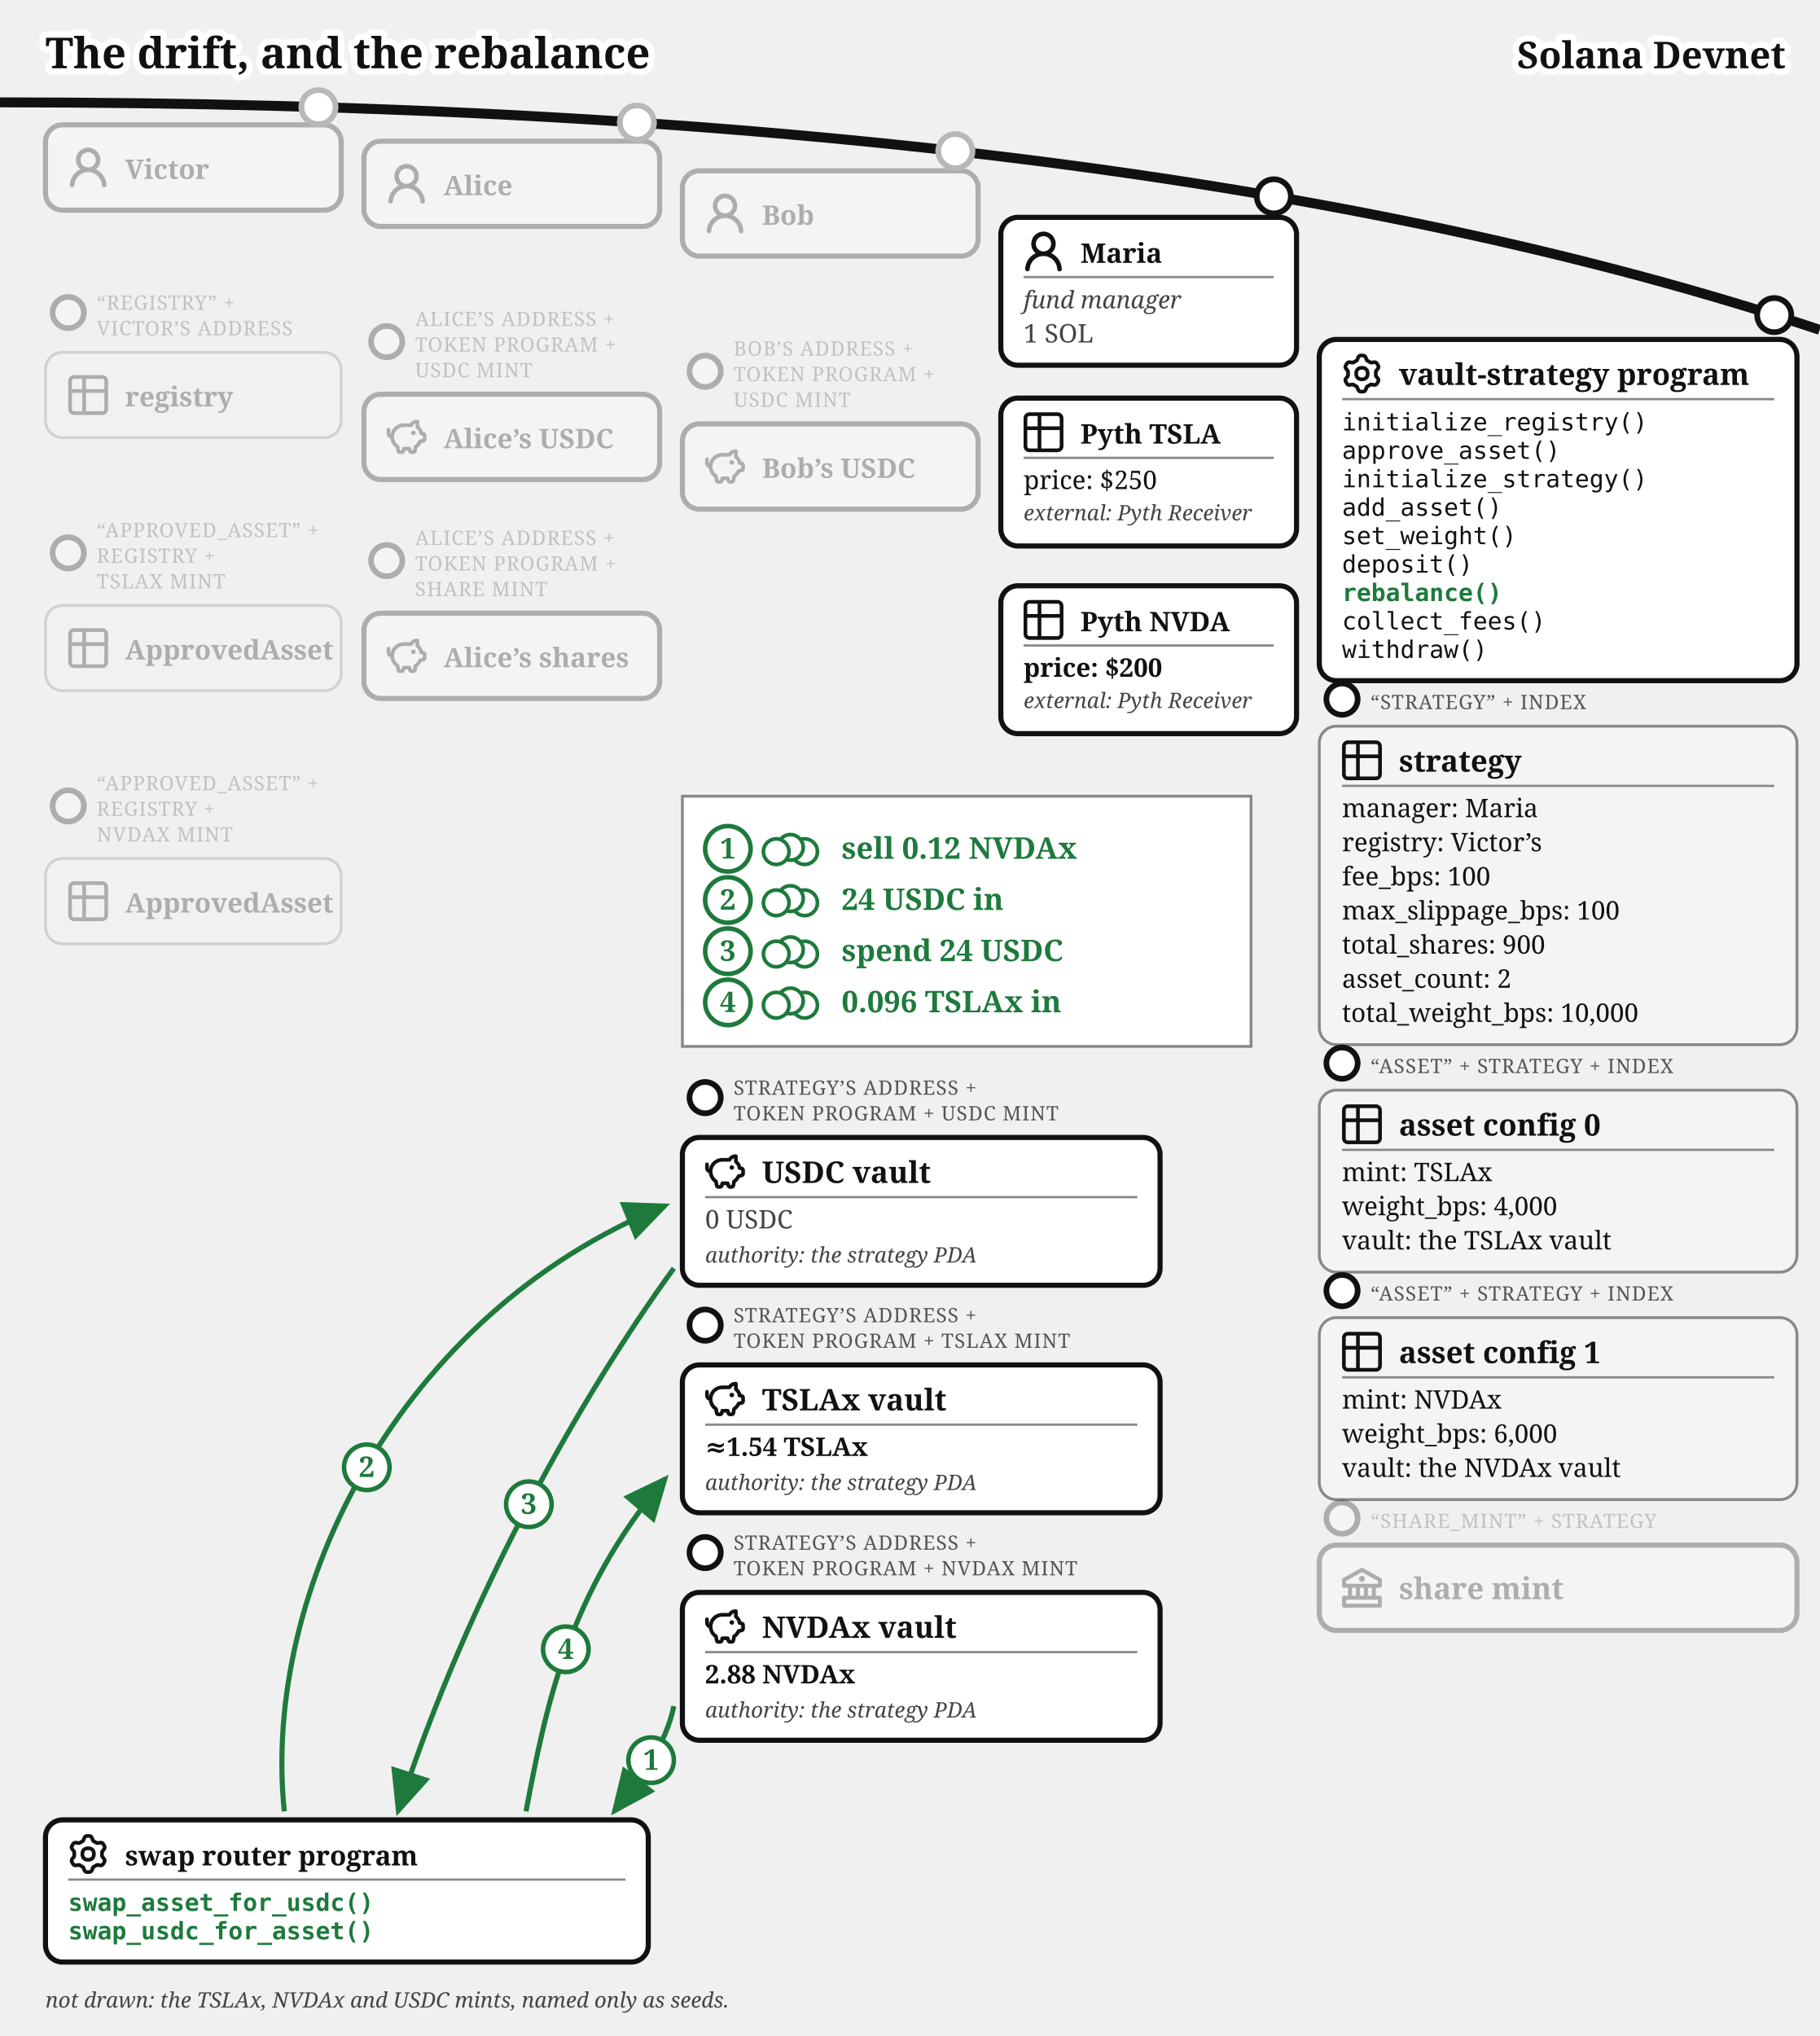
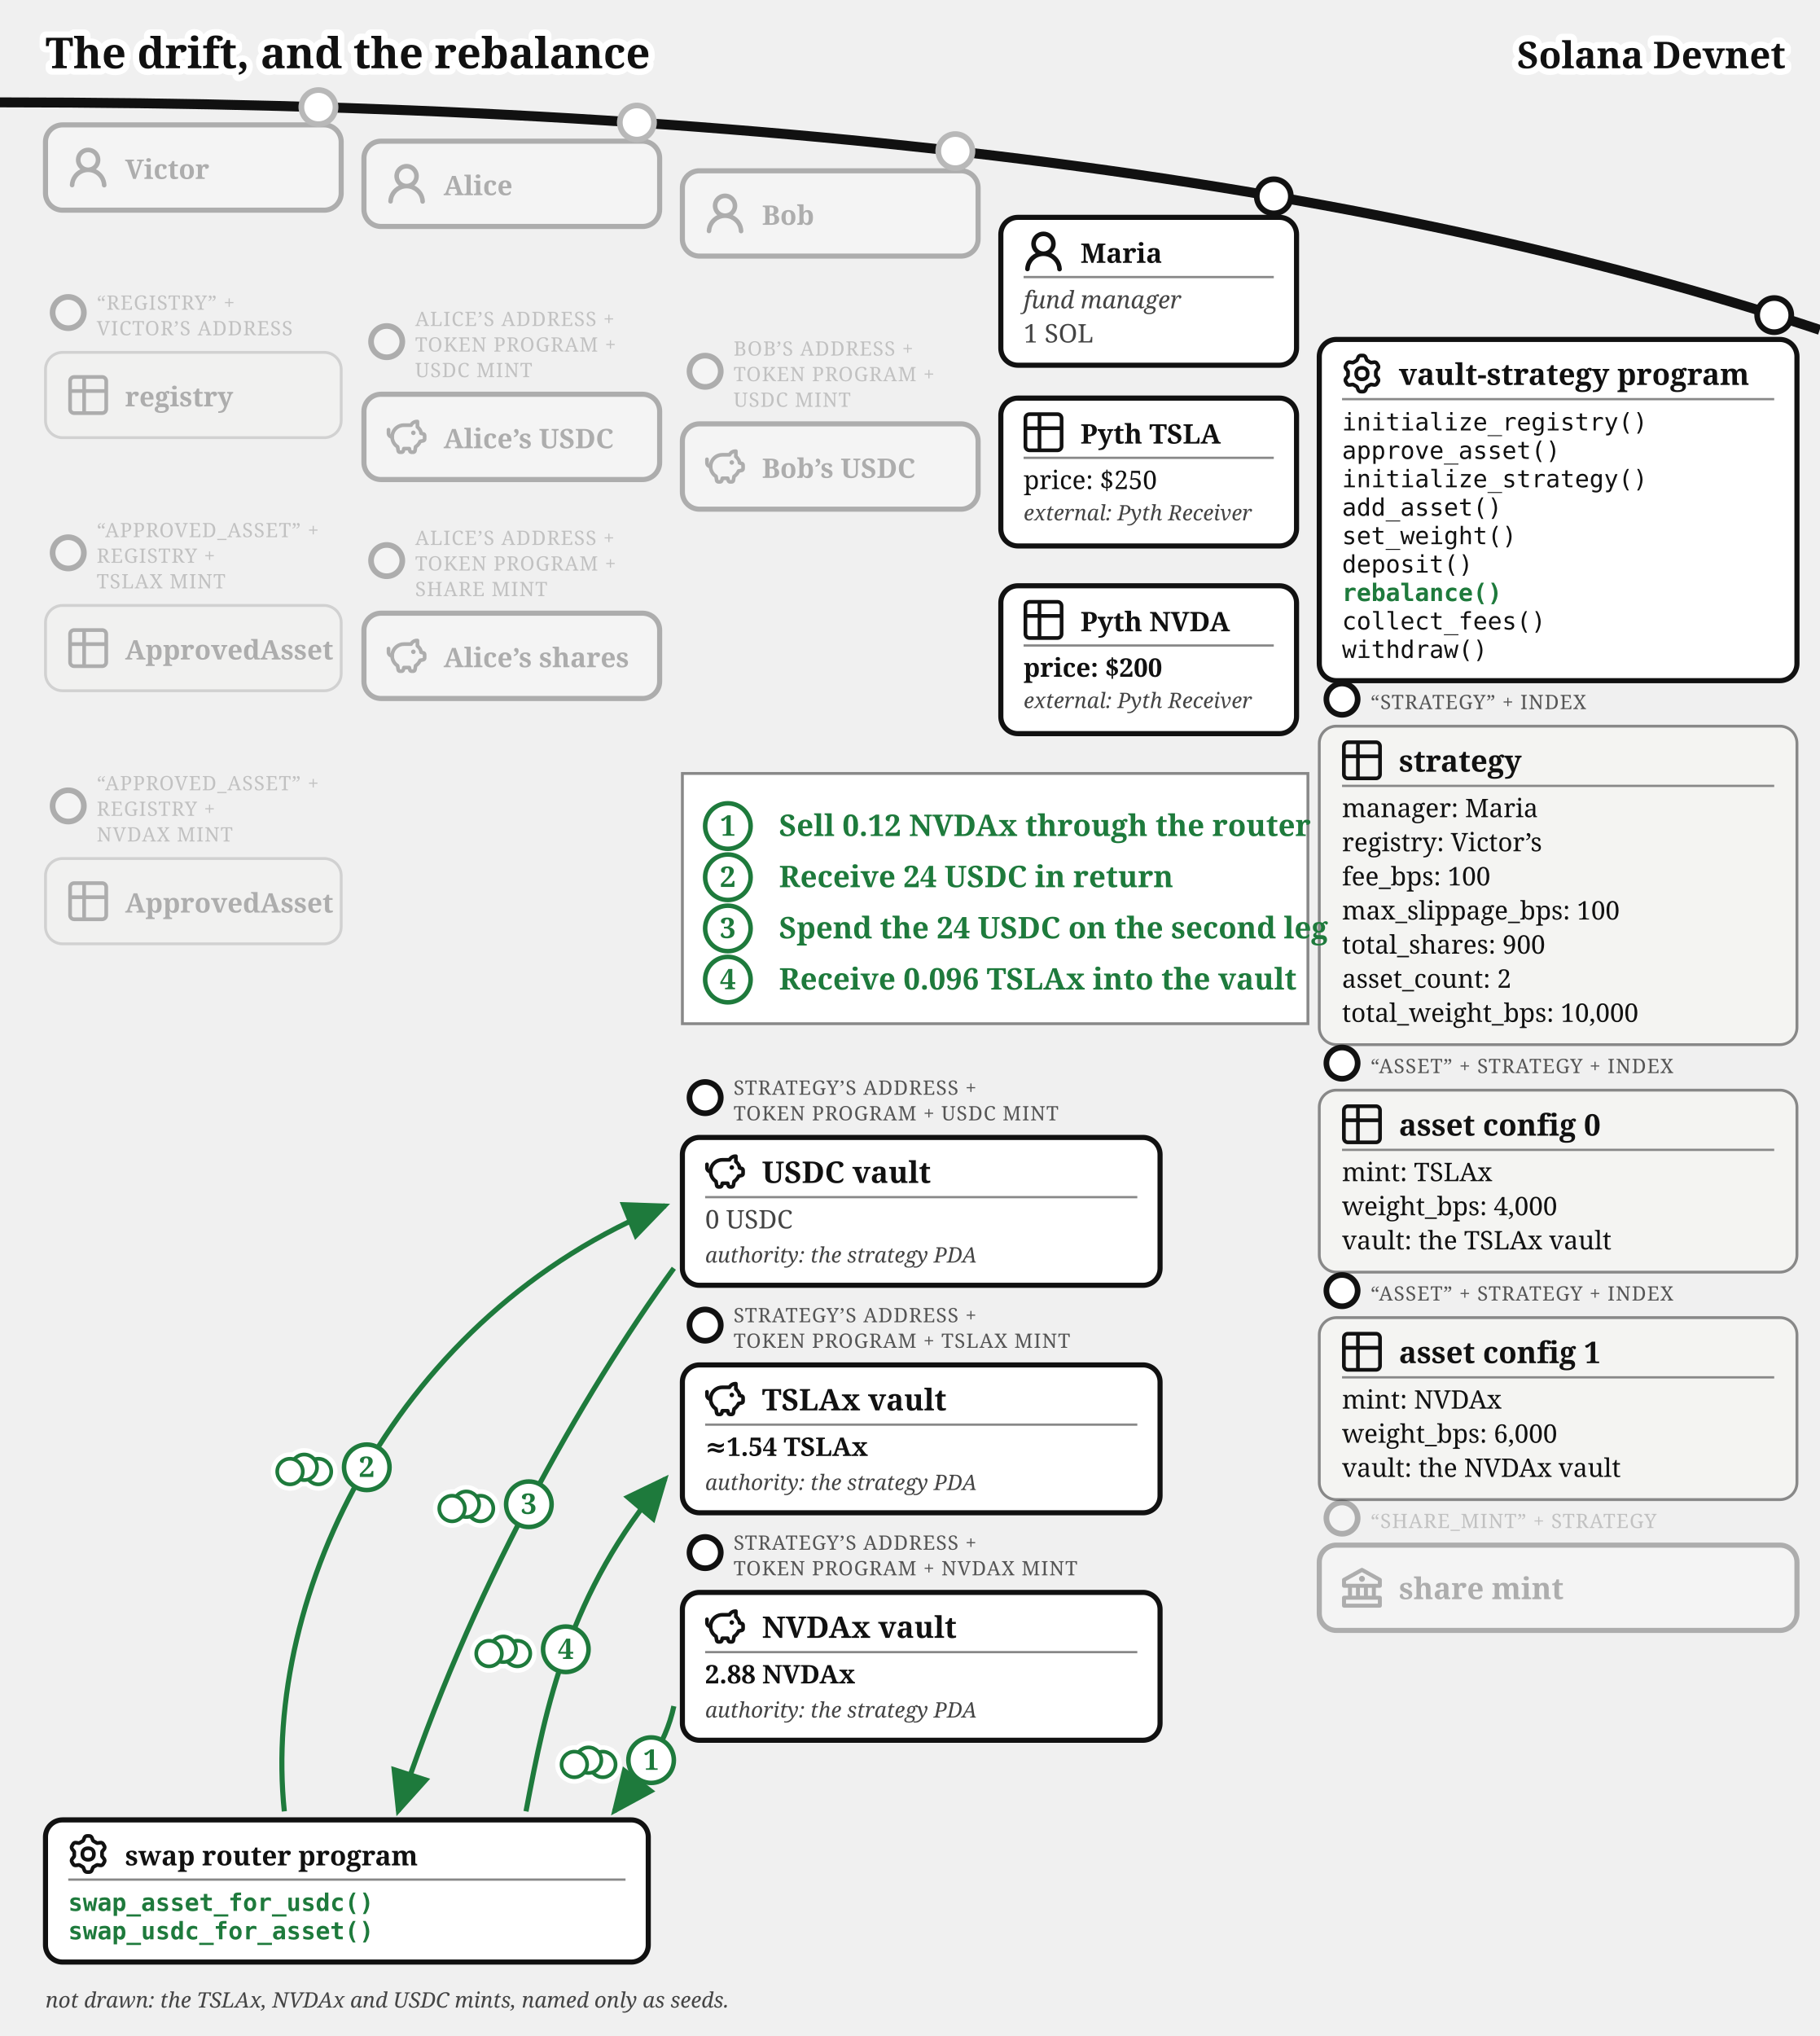
<svg xmlns="http://www.w3.org/2000/svg" viewBox="0 0 640 716" font-family="Gelasio, Georgia, serif" fill="#111">
  <text stroke="#fff" stroke-width="4.5" paint-order="stroke" stroke-linejoin="round" x="16" y="24" font-size="15" font-weight="bold">The drift, and the rebalance</text>
  <defs>
    <marker id="vault-reb-arr" markerWidth="9" markerHeight="8" refX="8" refY="4" orient="auto">
      <path d="M0,0 L9,4 L0,8 z" fill="#1e7a3c" />
    </marker>
    <marker id="vault-reb-arr-grey" markerWidth="9" markerHeight="8" refX="8" refY="4" orient="auto">
      <path d="M0,0 L9,4 L0,8 z" fill="#777" />
    </marker>
  </defs>
  <path d="M 0,36 Q 400,36 640,116" fill="none" stroke="#111" stroke-width="3.5" />
  <text stroke="#fff" stroke-width="4.5" paint-order="stroke" stroke-linejoin="round" x="628" y="24" font-size="13" fill="#111" font-weight="bold" text-anchor="end">Solana Devnet</text>
  <circle cx="112" cy="37.663" r="7" fill="#fff" />
  <g opacity="0.3">
    <circle cx="112" cy="37.663" r="6" fill="#fff" stroke="#111" stroke-width="2" />
    <rect x="16" y="43.917" width="104" height="30" rx="6" fill="#fff" stroke="#111" stroke-width="1.8" />
    <g transform="translate(24,51.92)">
      <g transform="translate(-1.607,-1.079) scale(1.076)" fill="#111">
        <path d="M10.561 8.073a6 6 0 0 1 3.432 5.142a.75.75 0 1 1-1.498.07a4.5 4.5 0 0 0-8.99 0a.75.75 0 0 1-1.498-.07a6 6 0 0 1 3.431-5.142a3.999 3.999 0 1 1 5.123 0M10.5 5a2.5 2.5 0 1 0-5 0a2.5 2.5 0 0 0 5 0" />
      </g>
    </g>
    <text x="44" y="62.92" font-size="9.5" font-weight="bold">Victor</text>
  </g>
  <g opacity="0.3">
    <circle cx="24" cy="109.917" r="5.5" fill="#fff" stroke="#111" stroke-width="2" />
    <text x="34" y="108.917" font-size="7" letter-spacing="0.3" fill="#555">“REGISTRY” +</text>
    <text x="34" y="117.917" font-size="7" letter-spacing="0.3" fill="#555">VICTOR’S ADDRESS</text>
    <rect x="16" y="123.917" width="104" height="30" rx="6" fill="#f4f4f2" stroke="#888" />
    <g transform="translate(24,131.92)">
      <g transform="translate(-1.467,-1.467) scale(0.706)" fill="none" stroke="#111" stroke-linecap="round" stroke-linejoin="round" stroke-width="1.843">
        <path d="M3 5a2 2 0 0 1 2-2h14a2 2 0 0 1 2 2v14a2 2 0 0 1-2 2H5a2 2 0 0 1-2-2zm0 5h18M10 3v18" />
      </g>
    </g>
    <text x="44" y="142.92" font-size="9.5" font-weight="bold">registry</text>
  </g>
  <g opacity="0.3">
    <circle cx="24" cy="194.417" r="5.5" fill="#fff" stroke="#111" stroke-width="2" />
    <text x="34" y="188.917" font-size="7" letter-spacing="0.3" fill="#555">“APPROVED_ASSET” +</text>
    <text x="34" y="197.917" font-size="7" letter-spacing="0.3" fill="#555">REGISTRY +</text>
    <text x="34" y="206.917" font-size="7" letter-spacing="0.3" fill="#555">TSLAX MINT</text>
    <rect x="16" y="212.917" width="104" height="30" rx="6" fill="#f4f4f2" stroke="#888" />
    <g transform="translate(24,220.92)">
      <g transform="translate(-1.467,-1.467) scale(0.706)" fill="none" stroke="#111" stroke-linecap="round" stroke-linejoin="round" stroke-width="1.843">
        <path d="M3 5a2 2 0 0 1 2-2h14a2 2 0 0 1 2 2v14a2 2 0 0 1-2 2H5a2 2 0 0 1-2-2zm0 5h18M10 3v18" />
      </g>
    </g>
    <text x="44" y="231.92" font-size="9.5" font-weight="bold">ApprovedAsset</text>
  </g>
  <g opacity="0.3">
    <circle cx="24" cy="283.417" r="5.5" fill="#fff" stroke="#111" stroke-width="2" />
    <text x="34" y="277.917" font-size="7" letter-spacing="0.3" fill="#555">“APPROVED_ASSET” +</text>
    <text x="34" y="286.917" font-size="7" letter-spacing="0.3" fill="#555">REGISTRY +</text>
    <text x="34" y="295.917" font-size="7" letter-spacing="0.3" fill="#555">NVDAX MINT</text>
    <rect x="16" y="301.917" width="104" height="30" rx="6" fill="#f4f4f2" stroke="#888" />
    <g transform="translate(24,309.92)">
      <g transform="translate(-1.467,-1.467) scale(0.706)" fill="none" stroke="#111" stroke-linecap="round" stroke-linejoin="round" stroke-width="1.843">
        <path d="M3 5a2 2 0 0 1 2-2h14a2 2 0 0 1 2 2v14a2 2 0 0 1-2 2H5a2 2 0 0 1-2-2zm0 5h18M10 3v18" />
      </g>
    </g>
    <text x="44" y="320.92" font-size="9.5" font-weight="bold">ApprovedAsset</text>
  </g>
  <circle cx="224" cy="43.091" r="7" fill="#fff" />
  <g opacity="0.3">
    <circle cx="224" cy="43.091" r="6" fill="#fff" stroke="#111" stroke-width="2" />
    <rect x="128" y="49.644" width="104" height="30" rx="6" fill="#fff" stroke="#111" stroke-width="1.8" />
    <g transform="translate(136,57.64)">
      <g transform="translate(-1.607,-1.079) scale(1.076)" fill="#111">
        <path d="M10.561 8.073a6 6 0 0 1 3.432 5.142a.75.75 0 1 1-1.498.07a4.5 4.5 0 0 0-8.99 0a.75.75 0 0 1-1.498-.07a6 6 0 0 1 3.431-5.142a3.999 3.999 0 1 1 5.123 0M10.5 5a2.5 2.5 0 1 0-5 0a2.5 2.5 0 0 0 5 0" />
      </g>
    </g>
    <text x="156" y="68.64" font-size="9.5" font-weight="bold">Alice</text>
  </g>
  <g opacity="0.3">
    <circle cx="136" cy="120.144" r="5.5" fill="#fff" stroke="#111" stroke-width="2" />
    <text x="146" y="114.644" font-size="7" letter-spacing="0.3" fill="#555">ALICE’S ADDRESS +</text>
    <text x="146" y="123.644" font-size="7" letter-spacing="0.3" fill="#555">TOKEN PROGRAM +</text>
    <text x="146" y="132.644" font-size="7" letter-spacing="0.3" fill="#555">USDC MINT</text>
    <rect x="128" y="138.644" width="104" height="30" rx="6" fill="#fff" stroke="#111" stroke-width="1.8" />
    <g transform="translate(136,146.64)">
      <g transform="translate(-0.62,-0.62) scale(0.635)" fill="none" stroke="#111" stroke-linecap="round" stroke-linejoin="round" stroke-width="2.047">
        <path d="M14.5 5.5h-4A6.5 6.5 0 0 0 7 17.478l.288 1.738c.07.423.105.635.202.798a1 1 0 0 0 .49.416c.178.07.392.07.822.07c.397 0 .596 0 .764-.062a1 1 0 0 0 .479-.374c.1-.148.15-.34.246-.727l.209-.837h3l.21.837c.096.386.144.58.245.727a1 1 0 0 0 .479.374c.168.062.367.062.764.062c.43 0 .644 0 .821-.07a1 1 0 0 0 .49-.416c.098-.163.133-.375.203-.798L17 17.478a6.5 6.5 0 0 0 2.502-2.978l.89-.178c.77-.154 1.155-.231 1.381-.508c.227-.276.227-.669.227-1.453v-.3c0-.75 0-1.124-.212-1.396c-.212-.27-.575-.362-1.303-.544L20 10c0-1.5-1.167-2.833-2-3.5v-3h-.264c-1.37 0-2.623.774-3.236 2" />
        <path d="M15.875 9.75h-.125m.25 0a.25.25 0 1 1-.5 0a.25.25 0 0 1 .5 0M2 8v2a2 2 0 0 0 2 2" />
      </g>
    </g>
    <text x="156" y="157.64" font-size="9.5" font-weight="bold">Alice’s USDC</text>
  </g>
  <g opacity="0.3">
    <circle cx="136" cy="197.144" r="5.5" fill="#fff" stroke="#111" stroke-width="2" />
    <text x="146" y="191.644" font-size="7" letter-spacing="0.3" fill="#555">ALICE’S ADDRESS +</text>
    <text x="146" y="200.644" font-size="7" letter-spacing="0.3" fill="#555">TOKEN PROGRAM +</text>
    <text x="146" y="209.644" font-size="7" letter-spacing="0.3" fill="#555">SHARE MINT</text>
    <rect x="128" y="215.644" width="104" height="30" rx="6" fill="#fff" stroke="#111" stroke-width="1.8" />
    <g transform="translate(136,223.64)">
      <g transform="translate(-0.62,-0.62) scale(0.635)" fill="none" stroke="#111" stroke-linecap="round" stroke-linejoin="round" stroke-width="2.047">
        <path d="M14.5 5.5h-4A6.5 6.5 0 0 0 7 17.478l.288 1.738c.07.423.105.635.202.798a1 1 0 0 0 .49.416c.178.07.392.07.822.07c.397 0 .596 0 .764-.062a1 1 0 0 0 .479-.374c.1-.148.15-.34.246-.727l.209-.837h3l.21.837c.096.386.144.58.245.727a1 1 0 0 0 .479.374c.168.062.367.062.764.062c.43 0 .644 0 .821-.07a1 1 0 0 0 .49-.416c.098-.163.133-.375.203-.798L17 17.478a6.5 6.5 0 0 0 2.502-2.978l.89-.178c.77-.154 1.155-.231 1.381-.508c.227-.276.227-.669.227-1.453v-.3c0-.75 0-1.124-.212-1.396c-.212-.27-.575-.362-1.303-.544L20 10c0-1.5-1.167-2.833-2-3.5v-3h-.264c-1.37 0-2.623.774-3.236 2" />
        <path d="M15.875 9.75h-.125m.25 0a.25.25 0 1 1-.5 0a.25.25 0 0 1 .5 0M2 8v2a2 2 0 0 0 2 2" />
      </g>
    </g>
    <text x="156" y="234.64" font-size="9.5" font-weight="bold">Alice’s shares</text>
  </g>
  <circle cx="336" cy="53.138" r="7" fill="#fff" />
  <g opacity="0.3">
    <circle cx="336" cy="53.138" r="6" fill="#fff" stroke="#111" stroke-width="2" />
    <rect x="240" y="60.062" width="104" height="30" rx="6" fill="#fff" stroke="#111" stroke-width="1.8" />
    <g transform="translate(248,68.06)">
      <g transform="translate(-1.607,-1.079) scale(1.076)" fill="#111">
        <path d="M10.561 8.073a6 6 0 0 1 3.432 5.142a.75.75 0 1 1-1.498.07a4.5 4.5 0 0 0-8.99 0a.75.75 0 0 1-1.498-.07a6 6 0 0 1 3.431-5.142a3.999 3.999 0 1 1 5.123 0M10.5 5a2.5 2.5 0 1 0-5 0a2.5 2.5 0 0 0 5 0" />
      </g>
    </g>
    <text x="268" y="79.06" font-size="9.5" font-weight="bold">Bob</text>
  </g>
  <g opacity="0.3">
    <circle cx="248" cy="130.562" r="5.5" fill="#fff" stroke="#111" stroke-width="2" />
    <text x="258" y="125.062" font-size="7" letter-spacing="0.3" fill="#555">BOB’S ADDRESS +</text>
    <text x="258" y="134.062" font-size="7" letter-spacing="0.3" fill="#555">TOKEN PROGRAM +</text>
    <text x="258" y="143.062" font-size="7" letter-spacing="0.3" fill="#555">USDC MINT</text>
    <rect x="240" y="149.062" width="104" height="30" rx="6" fill="#fff" stroke="#111" stroke-width="1.8" />
    <g transform="translate(248,157.06)">
      <g transform="translate(-0.62,-0.62) scale(0.635)" fill="none" stroke="#111" stroke-linecap="round" stroke-linejoin="round" stroke-width="2.047">
        <path d="M14.5 5.5h-4A6.5 6.5 0 0 0 7 17.478l.288 1.738c.07.423.105.635.202.798a1 1 0 0 0 .49.416c.178.07.392.07.822.07c.397 0 .596 0 .764-.062a1 1 0 0 0 .479-.374c.1-.148.15-.34.246-.727l.209-.837h3l.21.837c.096.386.144.58.245.727a1 1 0 0 0 .479.374c.168.062.367.062.764.062c.43 0 .644 0 .821-.07a1 1 0 0 0 .49-.416c.098-.163.133-.375.203-.798L17 17.478a6.5 6.5 0 0 0 2.502-2.978l.89-.178c.77-.154 1.155-.231 1.381-.508c.227-.276.227-.669.227-1.453v-.3c0-.75 0-1.124-.212-1.396c-.212-.27-.575-.362-1.303-.544L20 10c0-1.5-1.167-2.833-2-3.5v-3h-.264c-1.37 0-2.623.774-3.236 2" />
        <path d="M15.875 9.75h-.125m.25 0a.25.25 0 1 1-.5 0a.25.25 0 0 1 .5 0M2 8v2a2 2 0 0 0 2 2" />
      </g>
    </g>
    <text x="268" y="168.06" font-size="9.5" font-weight="bold">Bob’s USDC</text>
  </g>
  <g>
    <circle cx="448" cy="69.033" r="6" fill="#fff" stroke="#111" stroke-width="2" />
    <rect x="352" y="76.436" width="104" height="52" rx="6" fill="#fff" stroke="#111" stroke-width="1.8" />
    <g transform="translate(360,81.4364)">
      <g transform="translate(-1.607,-1.079) scale(1.076)" fill="#111">
        <path d="M10.561 8.073a6 6 0 0 1 3.432 5.142a.75.75 0 1 1-1.498.07a4.5 4.5 0 0 0-8.99 0a.75.75 0 0 1-1.498-.07a6 6 0 0 1 3.431-5.142a3.999 3.999 0 1 1 5.123 0M10.5 5a2.5 2.5 0 1 0-5 0a2.5 2.5 0 0 0 5 0" />
      </g>
    </g>
    <text x="380" y="92.436" font-size="9.5" font-weight="bold">Maria</text>
    <line x1="360" y1="97.436" x2="448" y2="97.436" stroke="#888" stroke-width="0.8" />
    <text x="360" y="108.436" font-size="8.5" font-style="italic" fill="#444">fund manager</text>
    <text x="360" y="120.436" font-size="9" fill="#444">1 SOL</text>
  </g>
  <g>
    <rect x="352" y="140" width="104" height="52" rx="6" fill="#fff" stroke="#111" stroke-width="1.8" />
    <g transform="translate(360,145)">
      <g transform="translate(-1.467,-1.467) scale(0.706)" fill="none" stroke="#111" stroke-linecap="round" stroke-linejoin="round" stroke-width="1.843">
        <path d="M3 5a2 2 0 0 1 2-2h14a2 2 0 0 1 2 2v14a2 2 0 0 1-2 2H5a2 2 0 0 1-2-2zm0 5h18M10 3v18" />
      </g>
    </g>
    <text x="380" y="156" font-size="9.5" font-weight="bold">Pyth TSLA</text>
    <line x1="360" y1="161" x2="448" y2="161" stroke="#888" stroke-width="0.8" />
    <text x="360" y="172" font-size="9">price: $250</text>
    <text x="360" y="183" font-size="7.5" font-style="italic" fill="#444">external: Pyth Receiver</text>
  </g>
  <g>
    <rect x="352" y="206" width="104" height="52" rx="6" fill="#fff" stroke="#111" stroke-width="1.8" />
    <g transform="translate(360,211)">
      <g transform="translate(-1.467,-1.467) scale(0.706)" fill="none" stroke="#111" stroke-linecap="round" stroke-linejoin="round" stroke-width="1.843">
        <path d="M3 5a2 2 0 0 1 2-2h14a2 2 0 0 1 2 2v14a2 2 0 0 1-2 2H5a2 2 0 0 1-2-2zm0 5h18M10 3v18" />
      </g>
    </g>
    <text x="380" y="222" font-size="9.5" font-weight="bold">Pyth NVDA</text>
    <line x1="360" y1="227" x2="448" y2="227" stroke="#888" stroke-width="0.8" />
    <text x="360" y="238" font-size="9" font-weight="bold">price: $200</text>
    <text x="360" y="249" font-size="7.5" font-style="italic" fill="#444">external: Pyth Receiver</text>
  </g>
  <g>
    <circle cx="624" cy="110.812" r="6" fill="#fff" stroke="#111" stroke-width="2" />
    <rect x="464" y="119.37" width="168" height="120" rx="6" fill="#fff" stroke="#111" stroke-width="1.8" />
    <g transform="translate(472,124.37)">
      <g transform="translate(-0.113,-0.112) scale(1.016)" fill="none" stroke="#111" stroke-linecap="round" stroke-linejoin="round" stroke-width="1.28">
        <path d="M11.808 7.727c0 .05.017.1.048.14l.667.84a.96.96 0 0 1 .082 1.08l-.392.676a.96.96 0 0 1-.975.47l-1.063-.16a.23.23 0 0 0-.145.027l-1.26.727a.23.23 0 0 0-.096.112l-.392 1a.96.96 0 0 1-.893.611h-.782a.96.96 0 0 1-.893-.61l-.392-1a.23.23 0 0 0-.096-.113L3.967 10.8a.23.23 0 0 0-.145-.028l-1.063.162a.96.96 0 0 1-.976-.47l-.39-.677a.96.96 0 0 1 .08-1.08l.67-.84a.22.22 0 0 0 .05-.14V6.273c0-.05-.018-.1-.05-.14l-.67-.84a.96.96 0 0 1-.08-1.08l.39-.676a.96.96 0 0 1 .976-.47l1.06.16a.23.23 0 0 0 .145-.027l1.262-.73a.23.23 0 0 0 .096-.113l.394-.996A.96.96 0 0 1 6.61.75h.784a.96.96 0 0 1 .893.61l.392.997q.028.075.096.116l1.26.727a.23.23 0 0 0 .145.028l1.062-.162a.96.96 0 0 1 .976.47l.391.677a.96.96 0 0 1-.081 1.08l-.67.84a.22.22 0 0 0-.049.14v1.454Z" />
        <path d="M7 8.996c1.277 0 1.996-.719 1.996-1.996S8.277 5.004 7 5.004S5.004 5.723 5.004 7S5.723 8.996 7 8.996" />
      </g>
    </g>
    <text x="492" y="135.37" font-size="10.5" font-weight="bold">vault-strategy program</text>
    <line x1="472" y1="140.37" x2="624" y2="140.37" stroke="#888" stroke-width="0.8" />
    <text x="472" y="151.37" font-size="8.5" font-family="'DejaVu Sans Mono', Menlo, monospace">initialize_registry()</text>
    <text x="472" y="161.37" font-size="8.5" font-family="'DejaVu Sans Mono', Menlo, monospace">approve_asset()</text>
    <text x="472" y="171.37" font-size="8.5" font-family="'DejaVu Sans Mono', Menlo, monospace">initialize_strategy()</text>
    <text x="472" y="181.37" font-size="8.5" font-family="'DejaVu Sans Mono', Menlo, monospace">add_asset()</text>
    <text x="472" y="191.37" font-size="8.5" font-family="'DejaVu Sans Mono', Menlo, monospace">set_weight()</text>
    <text x="472" y="201.37" font-size="8.5" font-family="'DejaVu Sans Mono', Menlo, monospace">deposit()</text>
    <text x="472" y="211.37" font-size="8.5" font-family="'DejaVu Sans Mono', Menlo, monospace" font-weight="bold" fill="#1e7a3c">rebalance()</text>
    <text x="472" y="221.37" font-size="8.5" font-family="'DejaVu Sans Mono', Menlo, monospace">collect_fees()</text>
    <text x="472" y="231.37" font-size="8.5" font-family="'DejaVu Sans Mono', Menlo, monospace">withdraw()</text>
  </g>
  <g transform="translate(0,-3)">
    <g>
      <circle cx="472" cy="248.87" r="5.5" fill="#fff" stroke="#111" stroke-width="2" />
      <text x="482" y="252.37" font-size="7" letter-spacing="0.3" fill="#555">“STRATEGY” + INDEX</text>
      <rect x="464" y="258.37" width="168" height="112" rx="6" fill="#f4f4f2" stroke="#888" />
      <g transform="translate(472,263.37)">
        <g transform="translate(-1.467,-1.467) scale(0.706)" fill="none" stroke="#111" stroke-linecap="round" stroke-linejoin="round" stroke-width="1.843">
          <path d="M3 5a2 2 0 0 1 2-2h14a2 2 0 0 1 2 2v14a2 2 0 0 1-2 2H5a2 2 0 0 1-2-2zm0 5h18M10 3v18" />
        </g>
      </g>
      <text x="492" y="274.37" font-size="10.5" font-weight="bold">strategy</text>
      <line x1="472" y1="279.37" x2="624" y2="279.37" stroke="#888" stroke-width="0.8" />
      <text x="472" y="290.37" font-size="9">manager: Maria</text>
      <text x="472" y="302.37" font-size="9">registry: Victor’s</text>
      <text x="472" y="314.37" font-size="9">fee_bps: 100</text>
      <text x="472" y="326.37" font-size="9">max_slippage_bps: 100</text>
      <text x="472" y="338.37" font-size="9">total_shares: 900</text>
      <text x="472" y="350.37" font-size="9">asset_count: 2</text>
      <text x="472" y="362.37" font-size="9">total_weight_bps: 10,000</text>
    </g>
  </g>
  <g transform="translate(0,-18)">
    <g>
      <circle cx="472" cy="391.87" r="5.5" fill="#fff" stroke="#111" stroke-width="2" />
      <text x="482" y="395.37" font-size="7" letter-spacing="0.3" fill="#555">“ASSET” + STRATEGY + INDEX</text>
      <rect x="464" y="401.37" width="168" height="64" rx="6" fill="#f4f4f2" stroke="#888" />
      <g transform="translate(472,406.37)">
        <g transform="translate(-1.467,-1.467) scale(0.706)" fill="none" stroke="#111" stroke-linecap="round" stroke-linejoin="round" stroke-width="1.843">
          <path d="M3 5a2 2 0 0 1 2-2h14a2 2 0 0 1 2 2v14a2 2 0 0 1-2 2H5a2 2 0 0 1-2-2zm0 5h18M10 3v18" />
        </g>
      </g>
      <text x="492" y="417.37" font-size="10.5" font-weight="bold">asset config 0</text>
      <line x1="472" y1="422.37" x2="624" y2="422.37" stroke="#888" stroke-width="0.8" />
      <text x="472" y="433.37" font-size="9">mint: TSLAx</text>
      <text x="472" y="445.37" font-size="9">weight_bps: 4,000</text>
      <text x="472" y="457.37" font-size="9">vault: the TSLAx vault</text>
    </g>
  </g>
  <g transform="translate(0,-33)">
    <g>
      <circle cx="472" cy="486.87" r="5.5" fill="#fff" stroke="#111" stroke-width="2" />
      <text x="482" y="490.37" font-size="7" letter-spacing="0.3" fill="#555">“ASSET” + STRATEGY + INDEX</text>
      <rect x="464" y="496.37" width="168" height="64" rx="6" fill="#f4f4f2" stroke="#888" />
      <g transform="translate(472,501.37)">
        <g transform="translate(-1.467,-1.467) scale(0.706)" fill="none" stroke="#111" stroke-linecap="round" stroke-linejoin="round" stroke-width="1.843">
          <path d="M3 5a2 2 0 0 1 2-2h14a2 2 0 0 1 2 2v14a2 2 0 0 1-2 2H5a2 2 0 0 1-2-2zm0 5h18M10 3v18" />
        </g>
      </g>
      <text x="492" y="512.37" font-size="10.5" font-weight="bold">asset config 1</text>
      <line x1="472" y1="517.37" x2="624" y2="517.37" stroke="#888" stroke-width="0.8" />
      <text x="472" y="528.37" font-size="9">mint: NVDAx</text>
      <text x="472" y="540.37" font-size="9">weight_bps: 6,000</text>
      <text x="472" y="552.37" font-size="9">vault: the NVDAx vault</text>
    </g>
  </g>
  <g transform="translate(0,-48)">
    <g opacity="0.3">
      <circle cx="472" cy="581.87" r="5.5" fill="#fff" stroke="#111" stroke-width="2" />
      <text x="482" y="585.37" font-size="7" letter-spacing="0.3" fill="#555">“SHARE_MINT” + STRATEGY</text>
      <rect x="464" y="591.37" width="168" height="30" rx="6" fill="#fff" stroke="#111" stroke-width="1.8" />
      <g transform="translate(472,599.37)">
        <g transform="translate(-1.4,-1.401) scale(0.7)" fill="#111">
          <path d="m21.49 7.13l-9-5a.99.99 0 0 0-.97 0l-9.01 5C2.19 7.31 2 7.64 2 8v3c0 .55.45 1 1 1h2v4H3c-.55 0-1 .45-1 1v4c0 .55.45 1 1 1h18c.55 0 1-.45 1-1v-4c0-.55-.45-1-1-1h-2v-4h2c.55 0 1-.45 1-1V8a1 1 0 0 0-.51-.87M7 12h2v4H7zm6 0v4h-2v-4zm7 6v2H4v-2zm-3-2h-2v-4h2zm3-6H4V8.59l8-4.44l8 4.44z" />
          <path d="M12 6a1.5 1.5 0 1 0 0 3a1.5 1.5 0 1 0 0-3" />
        </g>
      </g>
      <text x="492" y="610.37" font-size="10.5" font-weight="bold">share mint</text>
    </g>
  </g>
  <g transform="translate(-224,-271.37)">
    <g>
      <circle cx="472" cy="657.37" r="5.5" fill="#fff" stroke="#111" stroke-width="2" />
      <text x="482" y="656.37" font-size="7" letter-spacing="0.3" fill="#555">STRATEGY’S ADDRESS +</text>
      <text x="482" y="665.37" font-size="7" letter-spacing="0.3" fill="#555">TOKEN PROGRAM + USDC MINT</text>
      <rect x="464" y="671.37" width="168" height="52" rx="6" fill="#fff" stroke="#111" stroke-width="1.8" />
      <g transform="translate(472,676.37)">
        <g transform="translate(-0.62,-0.62) scale(0.635)" fill="none" stroke="#111" stroke-linecap="round" stroke-linejoin="round" stroke-width="2.047">
          <path d="M14.5 5.5h-4A6.5 6.5 0 0 0 7 17.478l.288 1.738c.07.423.105.635.202.798a1 1 0 0 0 .49.416c.178.07.392.07.822.07c.397 0 .596 0 .764-.062a1 1 0 0 0 .479-.374c.1-.148.15-.34.246-.727l.209-.837h3l.21.837c.096.386.144.58.245.727a1 1 0 0 0 .479.374c.168.062.367.062.764.062c.43 0 .644 0 .821-.07a1 1 0 0 0 .49-.416c.098-.163.133-.375.203-.798L17 17.478a6.5 6.5 0 0 0 2.502-2.978l.89-.178c.77-.154 1.155-.231 1.381-.508c.227-.276.227-.669.227-1.453v-.3c0-.75 0-1.124-.212-1.396c-.212-.27-.575-.362-1.303-.544L20 10c0-1.5-1.167-2.833-2-3.5v-3h-.264c-1.37 0-2.623.774-3.236 2" />
          <path d="M15.875 9.75h-.125m.25 0a.25.25 0 1 1-.5 0a.25.25 0 0 1 .5 0M2 8v2a2 2 0 0 0 2 2" />
        </g>
      </g>
      <text x="492" y="687.37" font-size="10.5" font-weight="bold">USDC vault</text>
      <line x1="472" y1="692.37" x2="624" y2="692.37" stroke="#888" stroke-width="0.8" />
      <text x="472" y="703.37" font-size="9" fill="#444">0 USDC</text>
      <text x="472" y="715.37" font-size="7.5" font-style="italic" fill="#444">authority: the strategy PDA</text>
    </g>
  </g>
  <g transform="translate(-224,-271.37)">
    <g>
      <circle cx="472" cy="737.37" r="5.5" fill="#fff" stroke="#111" stroke-width="2" />
      <text x="482" y="736.37" font-size="7" letter-spacing="0.3" fill="#555">STRATEGY’S ADDRESS +</text>
      <text x="482" y="745.37" font-size="7" letter-spacing="0.3" fill="#555">TOKEN PROGRAM + TSLAX MINT</text>
      <rect x="464" y="751.37" width="168" height="52" rx="6" fill="#fff" stroke="#111" stroke-width="1.8" />
      <g transform="translate(472,756.37)">
        <g transform="translate(-0.62,-0.62) scale(0.635)" fill="none" stroke="#111" stroke-linecap="round" stroke-linejoin="round" stroke-width="2.047">
          <path d="M14.5 5.5h-4A6.5 6.5 0 0 0 7 17.478l.288 1.738c.07.423.105.635.202.798a1 1 0 0 0 .49.416c.178.07.392.07.822.07c.397 0 .596 0 .764-.062a1 1 0 0 0 .479-.374c.1-.148.15-.34.246-.727l.209-.837h3l.21.837c.096.386.144.58.245.727a1 1 0 0 0 .479.374c.168.062.367.062.764.062c.43 0 .644 0 .821-.07a1 1 0 0 0 .49-.416c.098-.163.133-.375.203-.798L17 17.478a6.5 6.5 0 0 0 2.502-2.978l.89-.178c.77-.154 1.155-.231 1.381-.508c.227-.276.227-.669.227-1.453v-.3c0-.75 0-1.124-.212-1.396c-.212-.27-.575-.362-1.303-.544L20 10c0-1.5-1.167-2.833-2-3.5v-3h-.264c-1.37 0-2.623.774-3.236 2" />
          <path d="M15.875 9.75h-.125m.25 0a.25.25 0 1 1-.5 0a.25.25 0 0 1 .5 0M2 8v2a2 2 0 0 0 2 2" />
        </g>
      </g>
      <text x="492" y="767.37" font-size="10.5" font-weight="bold">TSLAx vault</text>
      <line x1="472" y1="772.37" x2="624" y2="772.37" stroke="#888" stroke-width="0.8" />
      <text x="472" y="783.37" font-size="9" font-weight="bold">≈1.54 TSLAx</text>
      <text x="472" y="795.37" font-size="7.5" font-style="italic" fill="#444">authority: the strategy PDA</text>
    </g>
  </g>
  <g transform="translate(-224,-271.37)">
    <g>
      <circle cx="472" cy="817.37" r="5.5" fill="#fff" stroke="#111" stroke-width="2" />
      <text x="482" y="816.37" font-size="7" letter-spacing="0.3" fill="#555">STRATEGY’S ADDRESS +</text>
      <text x="482" y="825.37" font-size="7" letter-spacing="0.3" fill="#555">TOKEN PROGRAM + NVDAX MINT</text>
      <rect x="464" y="831.37" width="168" height="52" rx="6" fill="#fff" stroke="#111" stroke-width="1.8" />
      <g transform="translate(472,836.37)">
        <g transform="translate(-0.62,-0.62) scale(0.635)" fill="none" stroke="#111" stroke-linecap="round" stroke-linejoin="round" stroke-width="2.047">
          <path d="M14.5 5.5h-4A6.5 6.5 0 0 0 7 17.478l.288 1.738c.07.423.105.635.202.798a1 1 0 0 0 .49.416c.178.07.392.07.822.07c.397 0 .596 0 .764-.062a1 1 0 0 0 .479-.374c.1-.148.15-.34.246-.727l.209-.837h3l.21.837c.096.386.144.58.245.727a1 1 0 0 0 .479.374c.168.062.367.062.764.062c.43 0 .644 0 .821-.07a1 1 0 0 0 .49-.416c.098-.163.133-.375.203-.798L17 17.478a6.5 6.5 0 0 0 2.502-2.978l.89-.178c.77-.154 1.155-.231 1.381-.508c.227-.276.227-.669.227-1.453v-.3c0-.75 0-1.124-.212-1.396c-.212-.27-.575-.362-1.303-.544L20 10c0-1.5-1.167-2.833-2-3.5v-3h-.264c-1.37 0-2.623.774-3.236 2" />
          <path d="M15.875 9.75h-.125m.25 0a.25.25 0 1 1-.5 0a.25.25 0 0 1 .5 0M2 8v2a2 2 0 0 0 2 2" />
        </g>
      </g>
      <text x="492" y="847.37" font-size="10.5" font-weight="bold">NVDAx vault</text>
      <line x1="472" y1="852.37" x2="624" y2="852.37" stroke="#888" stroke-width="0.8" />
      <text x="472" y="863.37" font-size="9" font-weight="bold">2.88 NVDAx</text>
      <text x="472" y="875.37" font-size="7.5" font-style="italic" fill="#444">authority: the strategy PDA</text>
    </g>
  </g>
  <g>
    <rect x="16" y="640" width="212" height="50" rx="6" fill="#fff" stroke="#111" stroke-width="1.8" />
    <g transform="translate(24,645)">
      <g transform="translate(-0.113,-0.112) scale(1.016)" fill="none" stroke="#111" stroke-linecap="round" stroke-linejoin="round" stroke-width="1.28">
        <path d="M11.808 7.727c0 .05.017.1.048.14l.667.84a.96.96 0 0 1 .082 1.08l-.392.676a.96.96 0 0 1-.975.47l-1.063-.16a.23.23 0 0 0-.145.027l-1.26.727a.23.23 0 0 0-.096.112l-.392 1a.96.96 0 0 1-.893.611h-.782a.96.96 0 0 1-.893-.61l-.392-1a.23.23 0 0 0-.096-.113L3.967 10.8a.23.23 0 0 0-.145-.028l-1.063.162a.96.96 0 0 1-.976-.47l-.39-.677a.96.96 0 0 1 .08-1.08l.67-.84a.22.22 0 0 0 .05-.14V6.273c0-.05-.018-.1-.05-.14l-.67-.84a.96.96 0 0 1-.08-1.08l.39-.676a.96.96 0 0 1 .976-.47l1.06.16a.23.23 0 0 0 .145-.027l1.262-.73a.23.23 0 0 0 .096-.113l.394-.996A.96.96 0 0 1 6.61.75h.784a.96.96 0 0 1 .893.61l.392.997q.028.075.096.116l1.26.727a.23.23 0 0 0 .145.028l1.062-.162a.96.96 0 0 1 .976.47l.391.677a.96.96 0 0 1-.081 1.08l-.67.84a.22.22 0 0 0-.049.14v1.454Z" />
        <path d="M7 8.996c1.277 0 1.996-.719 1.996-1.996S8.277 5.004 7 5.004S5.004 5.723 5.004 7S5.723 8.996 7 8.996" />
      </g>
    </g>
    <text x="44" y="656" font-size="9.5" font-weight="bold">swap router program</text>
    <line x1="24" y1="661" x2="220" y2="661" stroke="#888" stroke-width="0.8" />
    <text x="24" y="672" font-size="8.5" font-family="'DejaVu Sans Mono', Menlo, monospace" font-weight="bold" fill="#1e7a3c">swap_asset_for_usdc()</text>
    <text x="24" y="682" font-size="8.5" font-family="'DejaVu Sans Mono', Menlo, monospace" font-weight="bold" fill="#1e7a3c">swap_usdc_for_asset()</text>
  </g>
  <text x="16" y="706" font-size="7.5" fill="#444" font-style="italic" text-anchor="start">not drawn: the TSLAx, NVDAx and USDC mints, named only as seeds.</text>
  <path d="M 237,600 C 234,614 226,624 216,637" fill="none" stroke="#1e7a3c" stroke-width="1.8" marker-end="url(#vault-reb-arr)" />
  <path d="M 100,637 C 92,560 140,462 234,424" fill="none" stroke="#1e7a3c" stroke-width="1.8" marker-end="url(#vault-reb-arr)" />
  <path d="M 237,446 C 205,490 165,560 140,637" fill="none" stroke="#1e7a3c" stroke-width="1.8" marker-end="url(#vault-reb-arr)" />
  <path d="M 185,637 C 192,600 200,560 234,520" fill="none" stroke="#1e7a3c" stroke-width="1.8" marker-end="url(#vault-reb-arr)" />
-   <circle cx="229" cy="619" r="8" fill="#fff" stroke="#1e7a3c" stroke-width="1.6" />
+   <circle class="marker" cx="229" cy="619" r="8" fill="#fff" stroke="#1e7a3c" stroke-width="1.6" />
  <text x="229" y="622.4" font-size="10" font-weight="bold" fill="#1e7a3c" text-anchor="middle">1</text>
-   <circle cx="129" cy="516" r="8" fill="#fff" stroke="#1e7a3c" stroke-width="1.6" />
+   <g class="coin" transform="translate(207,619)" fill="#fff">
+     <g stroke="#fff" stroke-width="4.5">
+       <circle cx="5" cy="1.5" r="4.5" />
+       <circle cx="0" cy="0" r="4.5" />
+       <circle cx="-5" cy="1.5" r="4.5" />
+     </g>
+     <g stroke="#1e7a3c" stroke-width="1.3">
+       <circle cx="5" cy="1.5" r="4.5" />
+       <circle cx="0" cy="0" r="4.5" />
+       <circle cx="-5" cy="1.5" r="4.5" />
+     </g>
+   </g>
+   <circle class="marker" cx="129" cy="516" r="8" fill="#fff" stroke="#1e7a3c" stroke-width="1.6" />
  <text x="129" y="519.4" font-size="10" font-weight="bold" fill="#1e7a3c" text-anchor="middle">2</text>
-   <circle cx="186" cy="529" r="8" fill="#fff" stroke="#1e7a3c" stroke-width="1.6" />
+   <g class="coin" transform="translate(107,516)" fill="#fff">
+     <g stroke="#fff" stroke-width="4.5">
+       <circle cx="5" cy="1.5" r="4.5" />
+       <circle cx="0" cy="0" r="4.5" />
+       <circle cx="-5" cy="1.5" r="4.5" />
+     </g>
+     <g stroke="#1e7a3c" stroke-width="1.3">
+       <circle cx="5" cy="1.5" r="4.5" />
+       <circle cx="0" cy="0" r="4.5" />
+       <circle cx="-5" cy="1.5" r="4.5" />
+     </g>
+   </g>
+   <circle class="marker" cx="186" cy="529" r="8" fill="#fff" stroke="#1e7a3c" stroke-width="1.6" />
  <text x="186" y="532.4" font-size="10" font-weight="bold" fill="#1e7a3c" text-anchor="middle">3</text>
-   <circle cx="199" cy="580" r="8" fill="#fff" stroke="#1e7a3c" stroke-width="1.6" />
+   <g class="coin" transform="translate(164,529)" fill="#fff">
+     <g stroke="#fff" stroke-width="4.5">
+       <circle cx="5" cy="1.5" r="4.5" />
+       <circle cx="0" cy="0" r="4.5" />
+       <circle cx="-5" cy="1.5" r="4.5" />
+     </g>
+     <g stroke="#1e7a3c" stroke-width="1.3">
+       <circle cx="5" cy="1.5" r="4.5" />
+       <circle cx="0" cy="0" r="4.5" />
+       <circle cx="-5" cy="1.5" r="4.5" />
+     </g>
+   </g>
+   <circle class="marker" cx="199" cy="580" r="8" fill="#fff" stroke="#1e7a3c" stroke-width="1.6" />
  <text x="199" y="583.4" font-size="10" font-weight="bold" fill="#1e7a3c" text-anchor="middle">4</text>
-   <rect x="240" y="280" width="200" height="88" fill="#fff" stroke="#888" class="key" />
-   <circle cx="256" cy="298.5" r="8" fill="#fff" stroke="#1e7a3c" stroke-width="1.6" />
-   <text x="256" y="301.9" font-size="10" font-weight="bold" fill="#1e7a3c" text-anchor="middle">1</text>
-   <g class="coin" transform="translate(278,298)" fill="#fff">
+   <g class="coin" transform="translate(177,580)" fill="#fff">
    <g stroke="#fff" stroke-width="4.5">
      <circle cx="5" cy="1.5" r="4.5" />
      <circle cx="0" cy="0" r="4.5" />
      <circle cx="-5" cy="1.5" r="4.5" />
    </g>
    <g stroke="#1e7a3c" stroke-width="1.3">
      <circle cx="5" cy="1.5" r="4.5" />
      <circle cx="0" cy="0" r="4.5" />
      <circle cx="-5" cy="1.5" r="4.5" />
    </g>
  </g>
-   <text x="296" y="302" font-size="10.5" font-weight="bold" fill="#1e7a3c">sell 0.12 NVDAx</text>
-   <circle cx="256" cy="316.5" r="8" fill="#fff" stroke="#1e7a3c" stroke-width="1.6" />
-   <text x="256" y="319.9" font-size="10" font-weight="bold" fill="#1e7a3c" text-anchor="middle">2</text>
-   <g class="coin" transform="translate(278,316)" fill="#fff">
-     <g stroke="#fff" stroke-width="4.5">
-       <circle cx="5" cy="1.5" r="4.5" />
-       <circle cx="0" cy="0" r="4.5" />
-       <circle cx="-5" cy="1.5" r="4.5" />
-     </g>
-     <g stroke="#1e7a3c" stroke-width="1.3">
-       <circle cx="5" cy="1.5" r="4.5" />
-       <circle cx="0" cy="0" r="4.5" />
-       <circle cx="-5" cy="1.5" r="4.5" />
-     </g>
-   </g>
-   <text x="296" y="320" font-size="10.5" font-weight="bold" fill="#1e7a3c">24 USDC in</text>
-   <circle cx="256" cy="334.5" r="8" fill="#fff" stroke="#1e7a3c" stroke-width="1.6" />
-   <text x="256" y="337.9" font-size="10" font-weight="bold" fill="#1e7a3c" text-anchor="middle">3</text>
-   <g class="coin" transform="translate(278,334)" fill="#fff">
-     <g stroke="#fff" stroke-width="4.5">
-       <circle cx="5" cy="1.5" r="4.5" />
-       <circle cx="0" cy="0" r="4.5" />
-       <circle cx="-5" cy="1.5" r="4.5" />
-     </g>
-     <g stroke="#1e7a3c" stroke-width="1.3">
-       <circle cx="5" cy="1.5" r="4.5" />
-       <circle cx="0" cy="0" r="4.5" />
-       <circle cx="-5" cy="1.5" r="4.5" />
-     </g>
-   </g>
-   <text x="296" y="338" font-size="10.5" font-weight="bold" fill="#1e7a3c">spend 24 USDC</text>
-   <circle cx="256" cy="352.5" r="8" fill="#fff" stroke="#1e7a3c" stroke-width="1.6" />
-   <text x="256" y="355.9" font-size="10" font-weight="bold" fill="#1e7a3c" text-anchor="middle">4</text>
-   <g class="coin" transform="translate(278,352)" fill="#fff">
-     <g stroke="#fff" stroke-width="4.5">
-       <circle cx="5" cy="1.5" r="4.5" />
-       <circle cx="0" cy="0" r="4.5" />
-       <circle cx="-5" cy="1.5" r="4.5" />
-     </g>
-     <g stroke="#1e7a3c" stroke-width="1.3">
-       <circle cx="5" cy="1.5" r="4.5" />
-       <circle cx="0" cy="0" r="4.5" />
-       <circle cx="-5" cy="1.5" r="4.5" />
-     </g>
-   </g>
-   <text x="296" y="356" font-size="10.5" font-weight="bold" fill="#1e7a3c">0.096 TSLAx in</text>
+   <rect x="240" y="272" width="220" height="88" fill="#fff" stroke="#888" class="key" />
+   <circle class="marker" cx="256" cy="290.5" r="8" fill="#fff" stroke="#1e7a3c" stroke-width="1.6" />
+   <text x="256" y="293.9" font-size="10" font-weight="bold" fill="#1e7a3c" text-anchor="middle">1</text>
+   <text x="274" y="294" font-size="10.5" font-weight="bold" fill="#1e7a3c">Sell 0.12 NVDAx through the router</text>
+   <circle class="marker" cx="256" cy="308.5" r="8" fill="#fff" stroke="#1e7a3c" stroke-width="1.6" />
+   <text x="256" y="311.9" font-size="10" font-weight="bold" fill="#1e7a3c" text-anchor="middle">2</text>
+   <text x="274" y="312" font-size="10.5" font-weight="bold" fill="#1e7a3c">Receive 24 USDC in return</text>
+   <circle class="marker" cx="256" cy="326.5" r="8" fill="#fff" stroke="#1e7a3c" stroke-width="1.6" />
+   <text x="256" y="329.9" font-size="10" font-weight="bold" fill="#1e7a3c" text-anchor="middle">3</text>
+   <text x="274" y="330" font-size="10.5" font-weight="bold" fill="#1e7a3c">Spend the 24 USDC on the second leg</text>
+   <circle class="marker" cx="256" cy="344.5" r="8" fill="#fff" stroke="#1e7a3c" stroke-width="1.6" />
+   <text x="256" y="347.9" font-size="10" font-weight="bold" fill="#1e7a3c" text-anchor="middle">4</text>
+   <text x="274" y="348" font-size="10.5" font-weight="bold" fill="#1e7a3c">Receive 0.096 TSLAx into the vault</text>
</svg>
